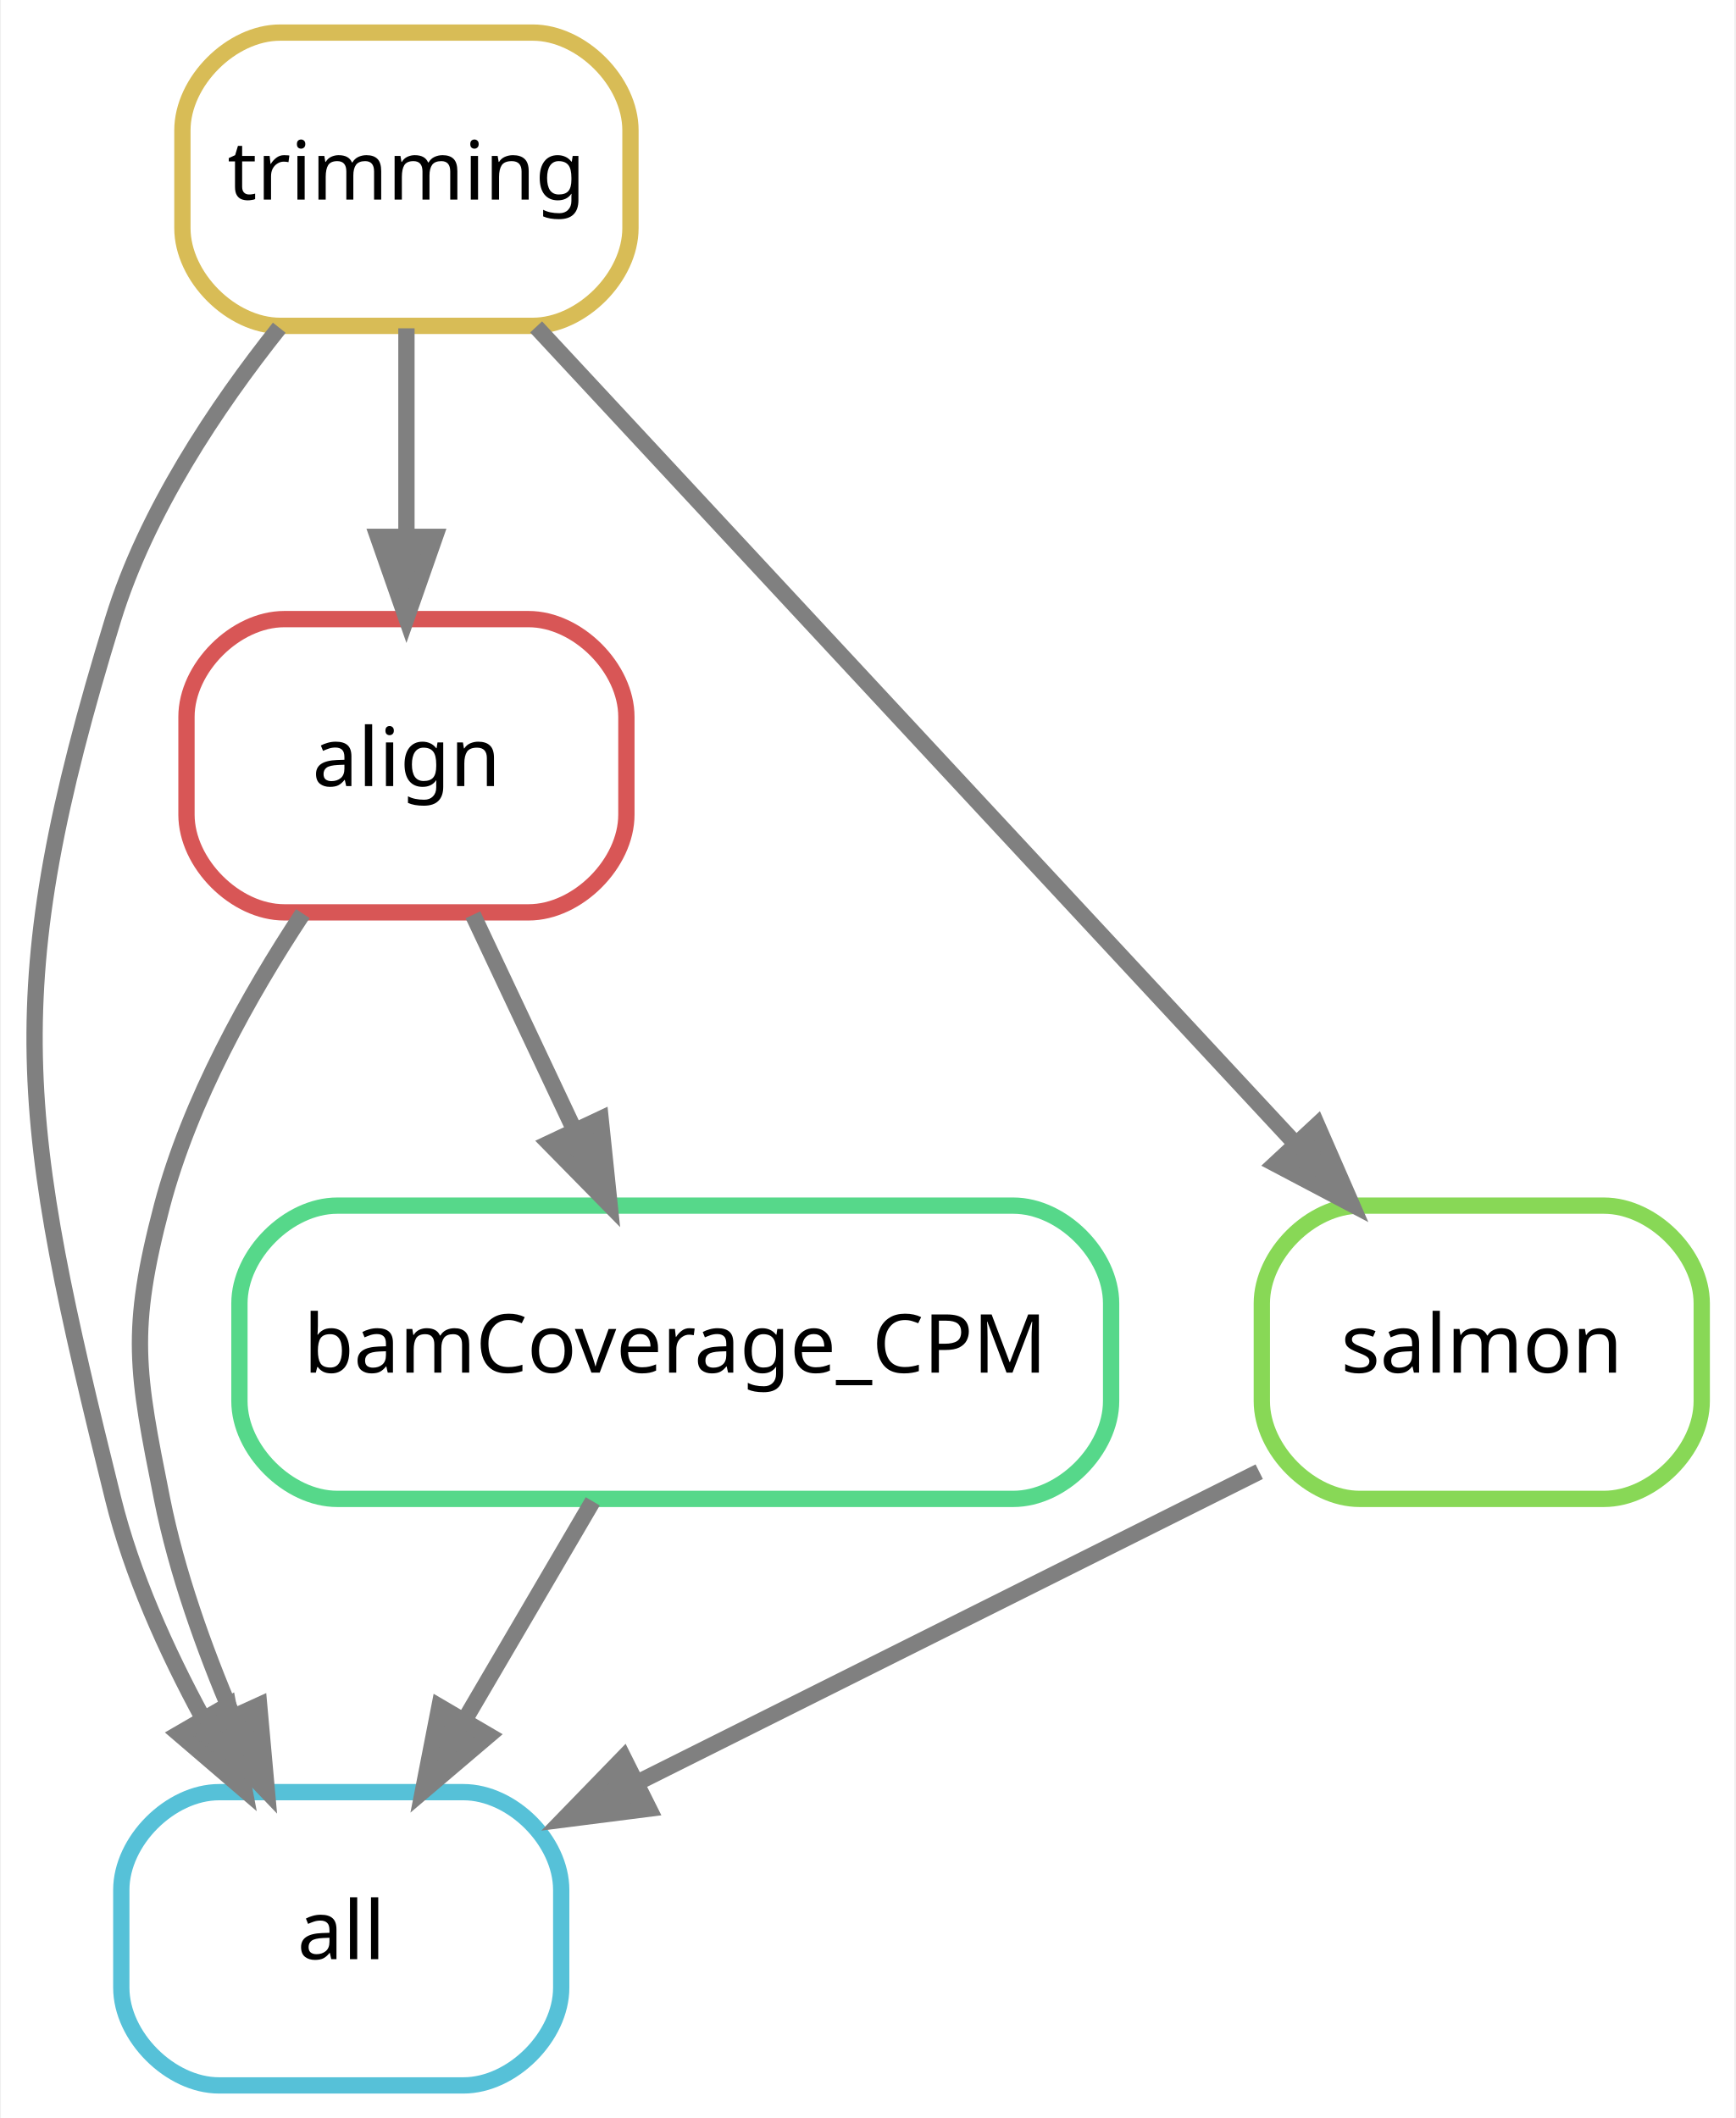
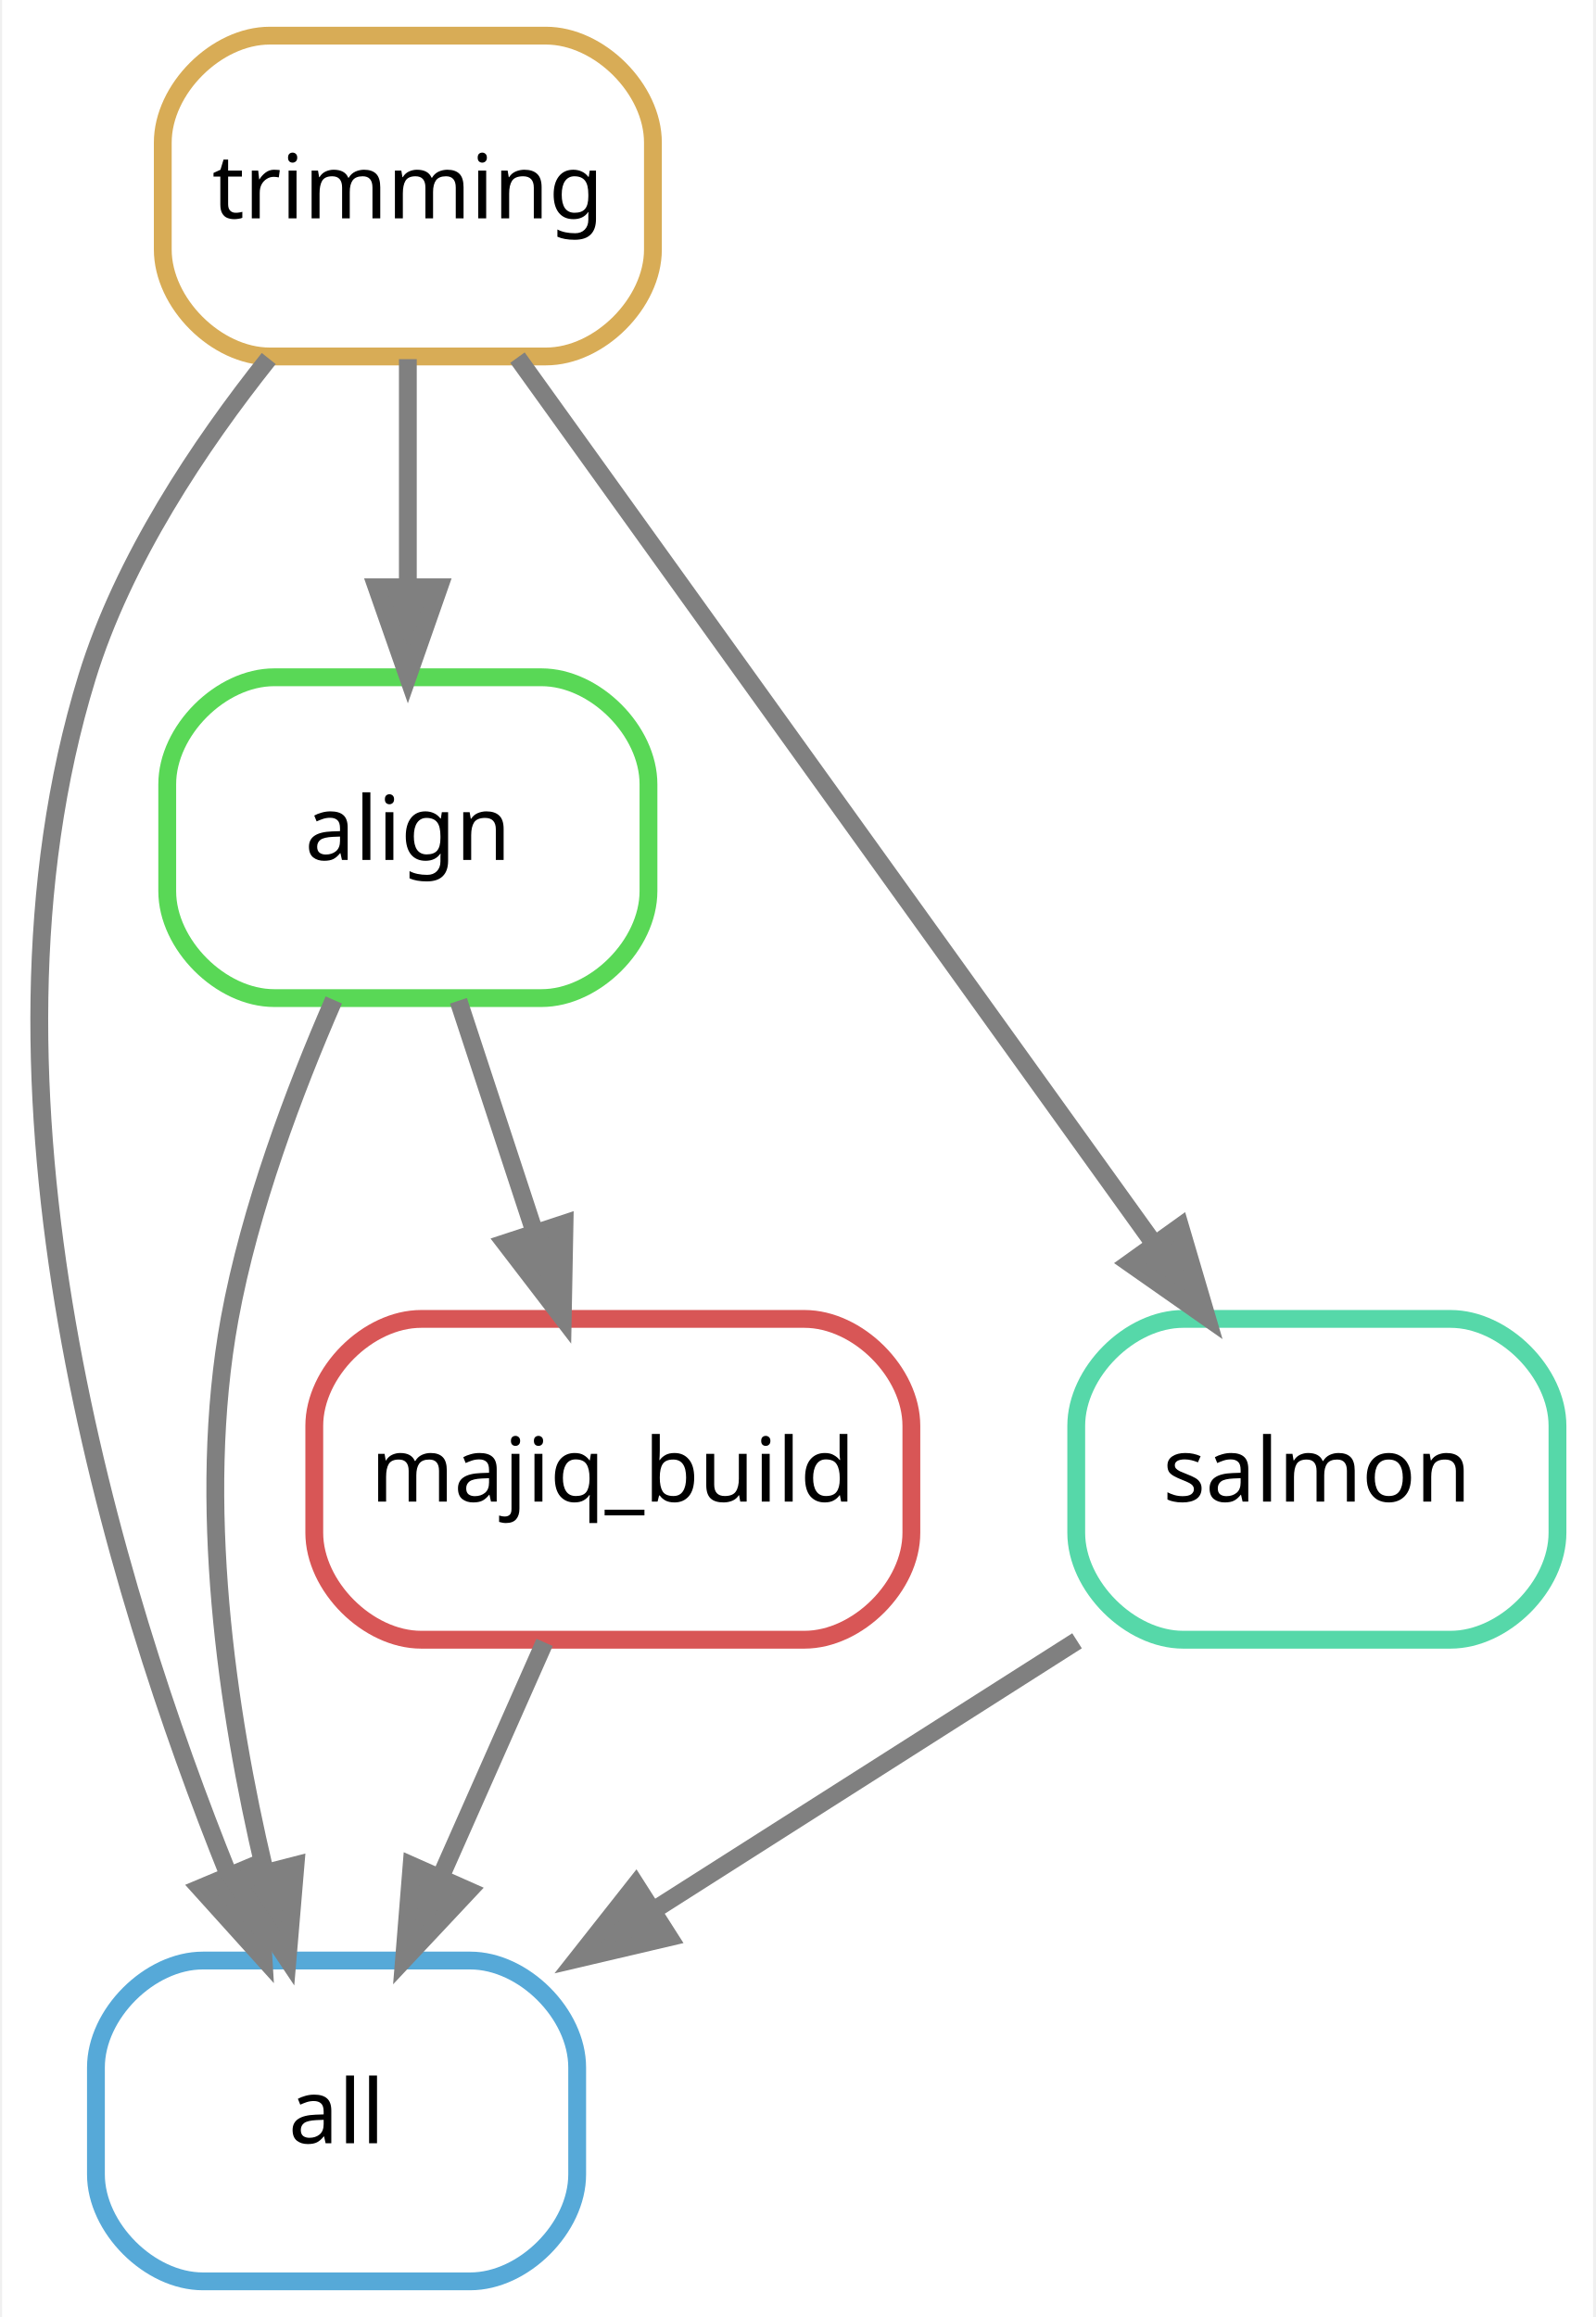
- <svg xmlns="http://www.w3.org/2000/svg" width="213pt" height="260pt" viewBox="0.00 0.00 212.78 260.00">
+ <svg xmlns="http://www.w3.org/2000/svg" width="179pt" height="260pt" viewBox="0.00 0.00 178.53 260.00">
  <g id="graph0" class="graph" transform="scale(1 1) rotate(0) translate(4 256)">
-     <polygon fill="white" stroke="transparent" points="-4,4 -4,-256 208.78,-256 208.78,4 -4,4" />
+     <polygon fill="white" stroke="transparent" points="-4,4 -4,-256 174.53,-256 174.53,4 -4,4" />
    <g id="node1" class="node">
-       <path fill="none" stroke="#56c1d8" stroke-width="2" d="M52.78,-36C52.78,-36 22.78,-36 22.78,-36 16.78,-36 10.78,-30 10.78,-24 10.78,-24 10.78,-12 10.78,-12 10.78,-6 16.78,0 22.78,0 22.78,0 52.78,0 52.78,0 58.78,0 64.78,-6 64.78,-12 64.78,-12 64.78,-24 64.78,-24 64.78,-30 58.78,-36 52.78,-36" />
-       <text text-anchor="middle" x="37.78" y="-15.5" font-family="sans" font-size="10.00">all</text>
+       <path fill="none" stroke="#56a9d8" stroke-width="2" d="M48.53,-36C48.53,-36 18.53,-36 18.53,-36 12.53,-36 6.53,-30 6.53,-24 6.53,-24 6.53,-12 6.53,-12 6.53,-6 12.53,0 18.53,0 18.53,0 48.53,0 48.53,0 54.53,0 60.53,-6 60.53,-12 60.53,-12 60.53,-24 60.53,-24 60.53,-30 54.53,-36 48.53,-36" />
+       <text text-anchor="middle" x="33.53" y="-15.5" font-family="sans" font-size="10.00">all</text>
    </g>
    <g id="node2" class="node">
-       <path fill="none" stroke="#d8bc56" stroke-width="2" d="M61.28,-252C61.28,-252 30.28,-252 30.28,-252 24.28,-252 18.28,-246 18.28,-240 18.28,-240 18.28,-228 18.28,-228 18.28,-222 24.28,-216 30.28,-216 30.28,-216 61.28,-216 61.28,-216 67.28,-216 73.28,-222 73.28,-228 73.28,-228 73.28,-240 73.28,-240 73.28,-246 67.28,-252 61.28,-252" />
-       <text text-anchor="middle" x="45.78" y="-231.5" font-family="sans" font-size="10.00">trimming</text>
+       <path fill="none" stroke="#d8ac56" stroke-width="2" d="M57.03,-252C57.03,-252 26.03,-252 26.03,-252 20.03,-252 14.03,-246 14.03,-240 14.03,-240 14.03,-228 14.03,-228 14.03,-222 20.03,-216 26.03,-216 26.03,-216 57.03,-216 57.03,-216 63.03,-216 69.03,-222 69.03,-228 69.03,-228 69.03,-240 69.03,-240 69.03,-246 63.03,-252 57.03,-252" />
+       <text text-anchor="middle" x="41.53" y="-231.5" font-family="sans" font-size="10.00">trimming</text>
+     </g>
+     <g id="edge1" class="edge">
+       <path fill="none" stroke="grey" stroke-width="2" d="M25.92,-215.77C18.16,-206.03 9.58,-193.18 5.53,-180 -8.68,-133.8 8.43,-77.78 21.46,-45.48" />
+       <polygon fill="grey" stroke="grey" stroke-width="2" points="24.69,-46.83 25.33,-36.25 18.23,-44.12 24.69,-46.83" />
+     </g>
+     <g id="node3" class="node">
+       <path fill="none" stroke="#59d856" stroke-width="2" d="M56.53,-180C56.53,-180 26.53,-180 26.53,-180 20.53,-180 14.53,-174 14.53,-168 14.53,-168 14.53,-156 14.53,-156 14.53,-150 20.53,-144 26.53,-144 26.53,-144 56.53,-144 56.53,-144 62.53,-144 68.53,-150 68.53,-156 68.53,-156 68.53,-168 68.53,-168 68.53,-174 62.53,-180 56.53,-180" />
+       <text text-anchor="middle" x="41.53" y="-159.5" font-family="sans" font-size="10.00">align</text>
+     </g>
+     <g id="edge5" class="edge">
+       <path fill="none" stroke="grey" stroke-width="2" d="M41.53,-215.7C41.53,-207.98 41.53,-198.71 41.53,-190.11" />
+       <polygon fill="grey" stroke="grey" stroke-width="2" points="45.03,-190.1 41.53,-180.1 38.03,-190.1 45.03,-190.1" />
+     </g>
+     <g id="node4" class="node">
+       <path fill="none" stroke="#56d8a9" stroke-width="2" d="M158.53,-108C158.53,-108 128.53,-108 128.53,-108 122.53,-108 116.53,-102 116.53,-96 116.53,-96 116.53,-84 116.53,-84 116.53,-78 122.53,-72 128.53,-72 128.53,-72 158.53,-72 158.53,-72 164.53,-72 170.53,-78 170.53,-84 170.53,-84 170.53,-96 170.53,-96 170.53,-102 164.53,-108 158.53,-108" />
+       <text text-anchor="middle" x="143.53" y="-87.5" font-family="sans" font-size="10.00">salmon</text>
+     </g>
+     <g id="edge6" class="edge">
+       <path fill="none" stroke="grey" stroke-width="2" d="M53.83,-215.87C71.6,-191.14 104.57,-145.24 125.2,-116.51" />
+       <polygon fill="grey" stroke="grey" stroke-width="2" points="128.19,-118.35 131.18,-108.19 122.5,-114.27 128.19,-118.35" />
+     </g>
+     <g id="edge3" class="edge">
+       <path fill="none" stroke="grey" stroke-width="2" d="M33.22,-143.79C28.79,-133.63 23.79,-120.38 21.53,-108 17.77,-87.42 21.25,-63.97 25.41,-46.31" />
+       <polygon fill="grey" stroke="grey" stroke-width="2" points="28.92,-46.69 28.03,-36.14 22.15,-44.95 28.92,-46.69" />
+     </g>
+     <g id="node5" class="node">
+       <path fill="none" stroke="#d85656" stroke-width="2" d="M86.03,-108C86.03,-108 43.03,-108 43.03,-108 37.03,-108 31.03,-102 31.03,-96 31.03,-96 31.03,-84 31.03,-84 31.03,-78 37.03,-72 43.03,-72 43.03,-72 86.03,-72 86.03,-72 92.03,-72 98.03,-78 98.03,-84 98.03,-84 98.03,-96 98.03,-96 98.03,-102 92.03,-108 86.03,-108" />
+       <text text-anchor="middle" x="64.53" y="-87.5" font-family="sans" font-size="10.00">majiq_build</text>
+     </g>
+     <g id="edge7" class="edge">
+       <path fill="none" stroke="grey" stroke-width="2" d="M47.21,-143.7C49.78,-135.9 52.86,-126.51 55.71,-117.83" />
+       <polygon fill="grey" stroke="grey" stroke-width="2" points="59.11,-118.7 58.91,-108.1 52.46,-116.51 59.11,-118.7" />
+     </g>
+     <g id="edge4" class="edge">
+       <path fill="none" stroke="grey" stroke-width="2" d="M116.62,-71.88C102.37,-62.81 84.68,-51.55 69.29,-41.76" />
+       <polygon fill="grey" stroke="grey" stroke-width="2" points="70.86,-38.61 60.54,-36.19 67.1,-44.51 70.86,-38.61" />
    </g>
    <g id="edge2" class="edge">
-       <path fill="none" stroke="grey" stroke-width="2" d="M30.17,-215.77C22.41,-206.03 13.84,-193.18 9.78,-180 -4.33,-134.12 -1.77,-118.59 9.78,-72 12.07,-62.75 16.31,-53.34 20.8,-45.07" />
-       <polygon fill="grey" stroke="grey" stroke-width="2" points="23.91,-46.68 25.89,-36.28 17.85,-43.17 23.91,-46.68" />
-     </g>
-     <g id="node3" class="node">
-       <path fill="none" stroke="#d85656" stroke-width="2" d="M60.78,-180C60.78,-180 30.78,-180 30.78,-180 24.78,-180 18.78,-174 18.78,-168 18.78,-168 18.78,-156 18.78,-156 18.78,-150 24.78,-144 30.78,-144 30.78,-144 60.78,-144 60.78,-144 66.78,-144 72.78,-150 72.78,-156 72.78,-156 72.78,-168 72.78,-168 72.78,-174 66.78,-180 60.78,-180" />
-       <text text-anchor="middle" x="45.78" y="-159.5" font-family="sans" font-size="10.00">align</text>
-     </g>
-     <g id="edge5" class="edge">
-       <path fill="none" stroke="grey" stroke-width="2" d="M45.78,-215.7C45.78,-207.98 45.78,-198.71 45.78,-190.11" />
-       <polygon fill="grey" stroke="grey" stroke-width="2" points="49.28,-190.1 45.78,-180.1 42.28,-190.1 49.28,-190.1" />
-     </g>
-     <g id="node4" class="node">
-       <path fill="none" stroke="#88d856" stroke-width="2" d="M192.78,-108C192.78,-108 162.78,-108 162.78,-108 156.78,-108 150.78,-102 150.78,-96 150.78,-96 150.78,-84 150.78,-84 150.78,-78 156.78,-72 162.78,-72 162.78,-72 192.78,-72 192.78,-72 198.78,-72 204.78,-78 204.78,-84 204.78,-84 204.78,-96 204.78,-96 204.78,-102 198.78,-108 192.78,-108" />
-       <text text-anchor="middle" x="177.78" y="-87.5" font-family="sans" font-size="10.00">salmon</text>
-     </g>
-     <g id="edge6" class="edge">
-       <path fill="none" stroke="grey" stroke-width="2" d="M61.7,-215.87C84.89,-190.92 128.1,-144.45 154.75,-115.77" />
-       <polygon fill="grey" stroke="grey" stroke-width="2" points="157.56,-117.9 161.8,-108.19 152.43,-113.13 157.56,-117.9" />
-     </g>
-     <g id="edge1" class="edge">
-       <path fill="none" stroke="grey" stroke-width="2" d="M33.06,-143.85C26.5,-133.92 19.18,-120.88 15.78,-108 11.71,-92.53 12.65,-87.69 15.78,-72 17.57,-63.01 20.92,-53.64 24.47,-45.32" />
-       <polygon fill="grey" stroke="grey" stroke-width="2" points="27.7,-46.67 28.65,-36.12 21.33,-43.77 27.7,-46.67" />
-     </g>
-     <g id="node5" class="node">
-       <path fill="none" stroke="#56d88a" stroke-width="2" d="M120.28,-108C120.28,-108 37.28,-108 37.28,-108 31.28,-108 25.28,-102 25.28,-96 25.28,-96 25.28,-84 25.28,-84 25.28,-78 31.28,-72 37.28,-72 37.28,-72 120.28,-72 120.28,-72 126.28,-72 132.28,-78 132.28,-84 132.28,-84 132.28,-96 132.28,-96 132.28,-102 126.28,-108 120.28,-108" />
-       <text text-anchor="middle" x="78.78" y="-87.5" font-family="sans" font-size="10.00">bamCoverage_CPM</text>
-     </g>
-     <g id="edge7" class="edge">
-       <path fill="none" stroke="grey" stroke-width="2" d="M53.94,-143.7C57.7,-135.73 62.23,-126.1 66.4,-117.26" />
-       <polygon fill="grey" stroke="grey" stroke-width="2" points="69.62,-118.64 70.72,-108.1 63.29,-115.66 69.62,-118.64" />
-     </g>
-     <g id="edge4" class="edge">
-       <path fill="none" stroke="grey" stroke-width="2" d="M150.46,-75.34C128.68,-64.45 97.99,-49.1 74.14,-37.18" />
-       <polygon fill="grey" stroke="grey" stroke-width="2" points="75.55,-33.97 65.04,-32.63 72.42,-40.23 75.55,-33.97" />
-     </g>
-     <g id="edge3" class="edge">
-       <path fill="none" stroke="grey" stroke-width="2" d="M68.65,-71.7C63.93,-63.64 58.22,-53.89 53,-44.98" />
-       <polygon fill="grey" stroke="grey" stroke-width="2" points="55.87,-42.96 47.8,-36.1 49.83,-46.5 55.87,-42.96" />
+       <path fill="none" stroke="grey" stroke-width="2" d="M56.87,-71.7C53.34,-63.73 49.07,-54.1 45.16,-45.26" />
+       <polygon fill="grey" stroke="grey" stroke-width="2" points="48.35,-43.83 41.1,-36.1 41.95,-46.67 48.35,-43.83" />
    </g>
  </g>
</svg>
